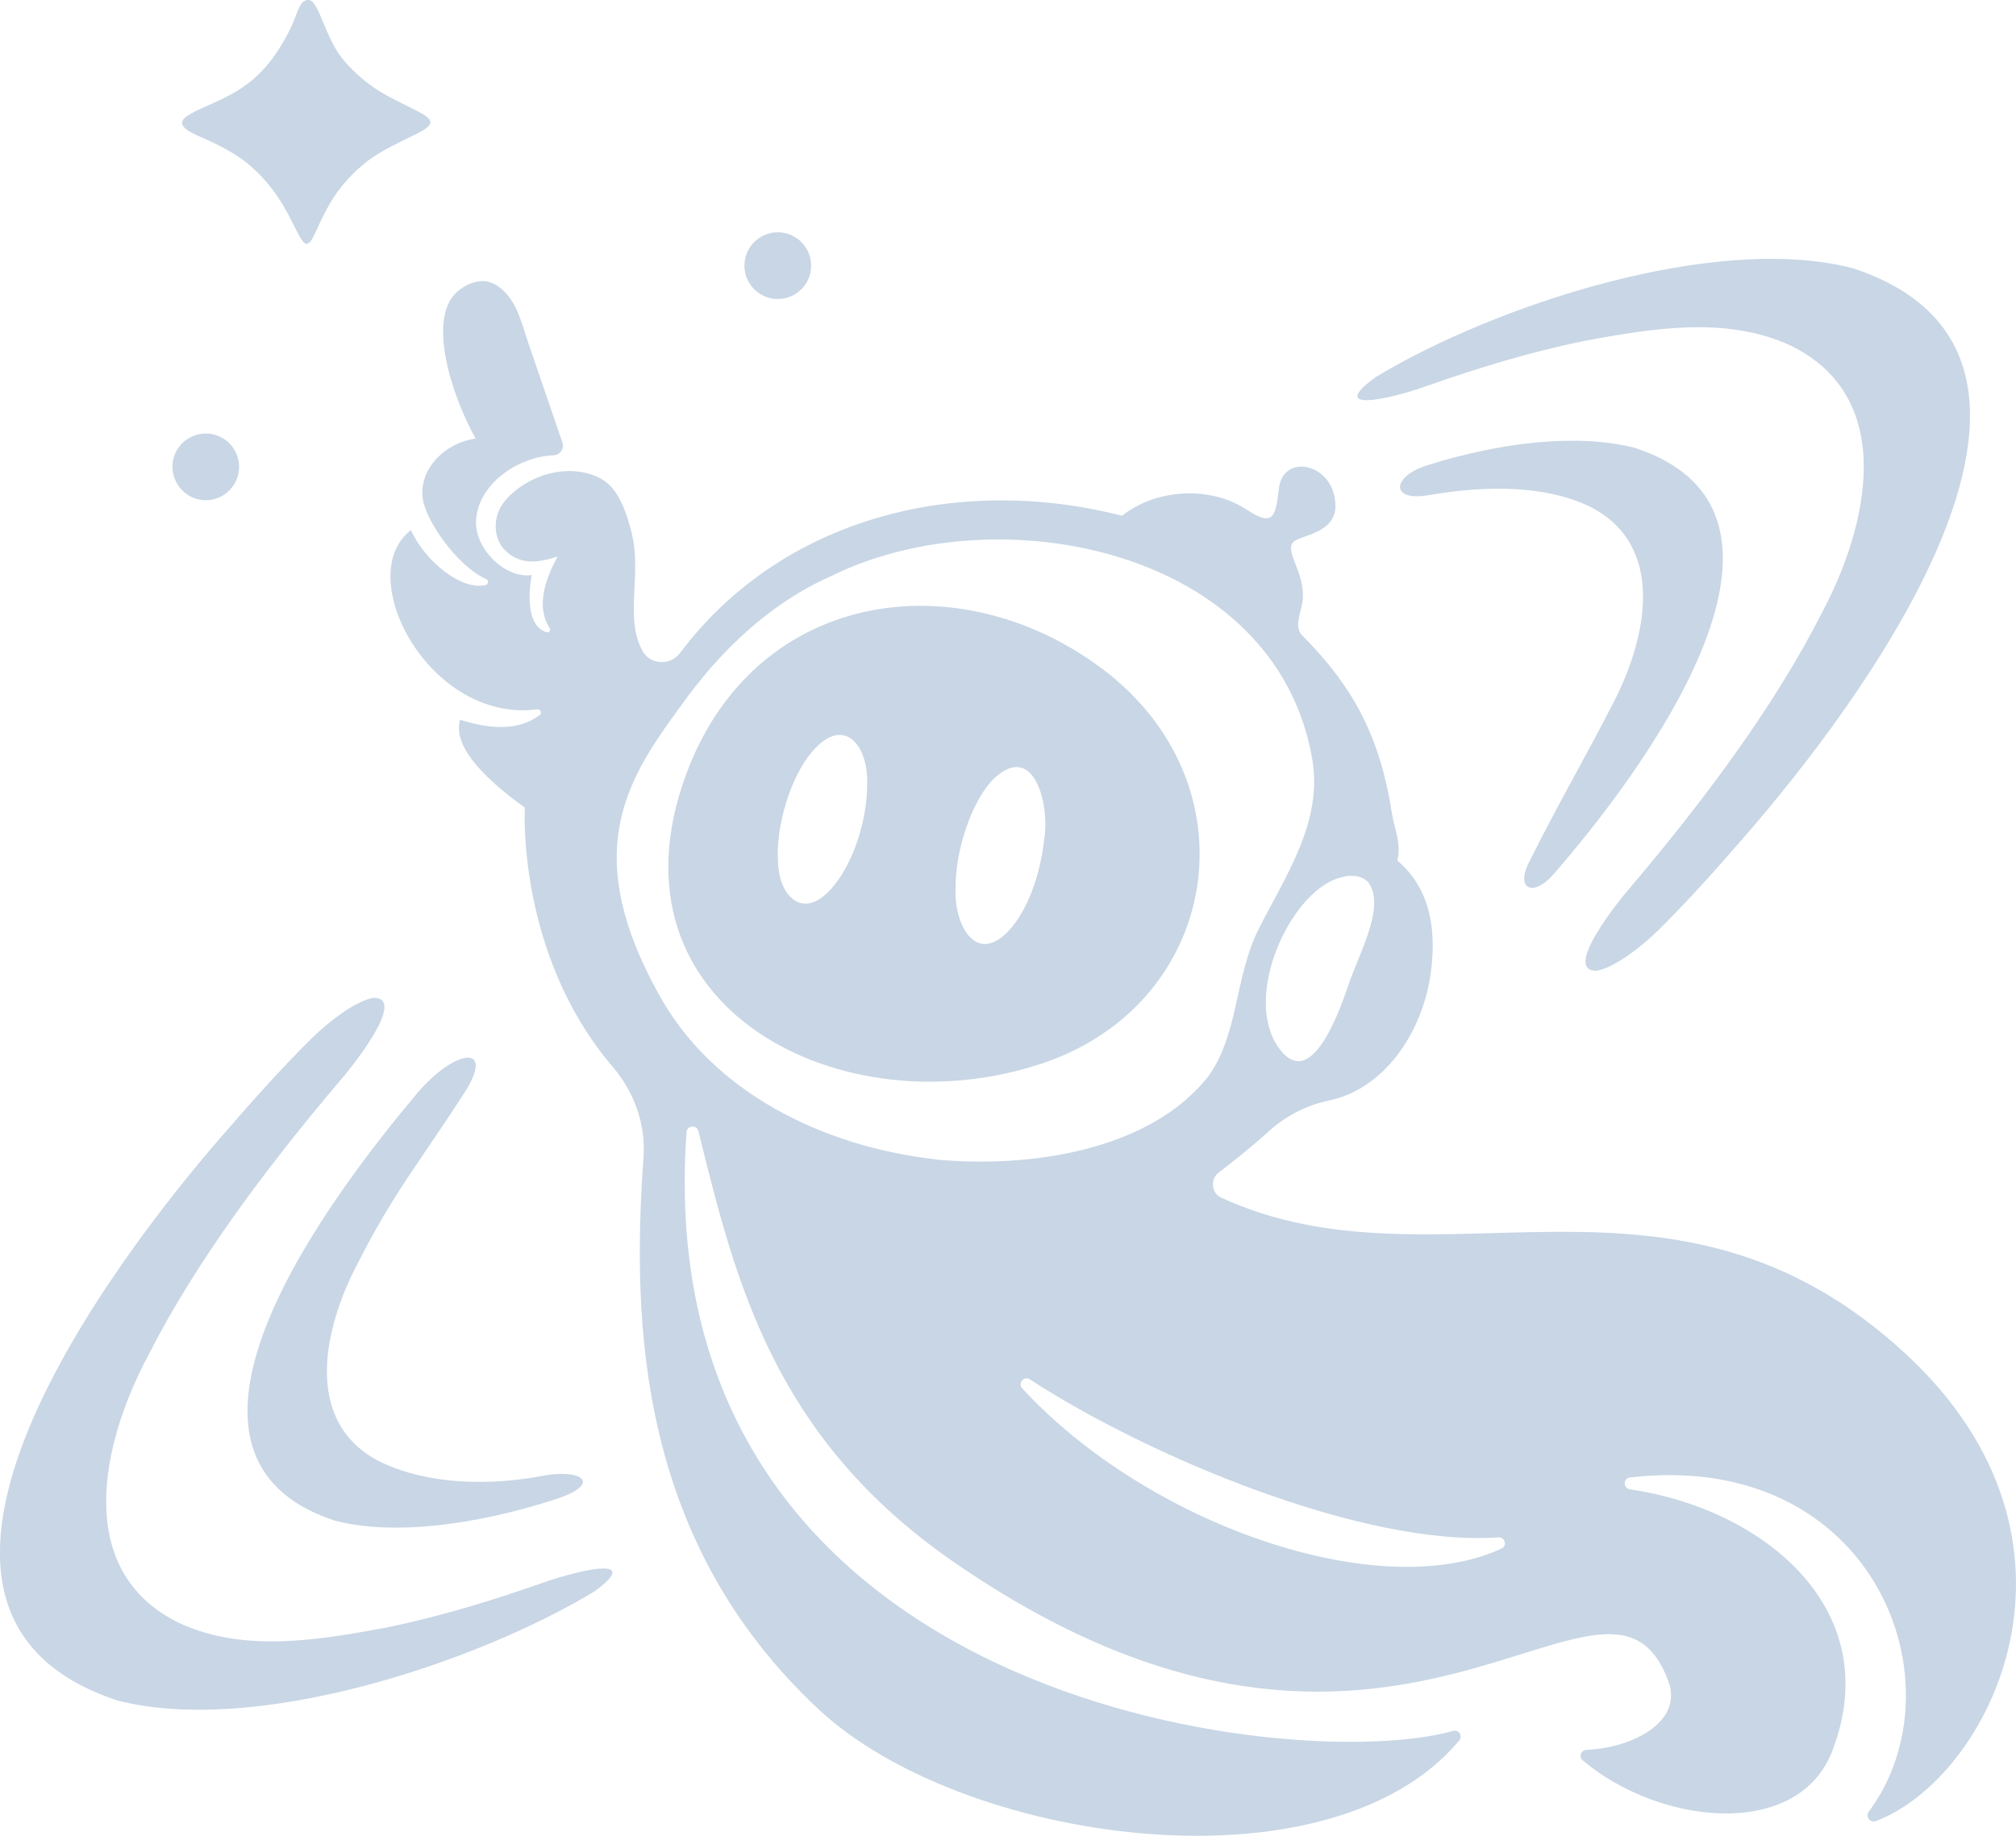
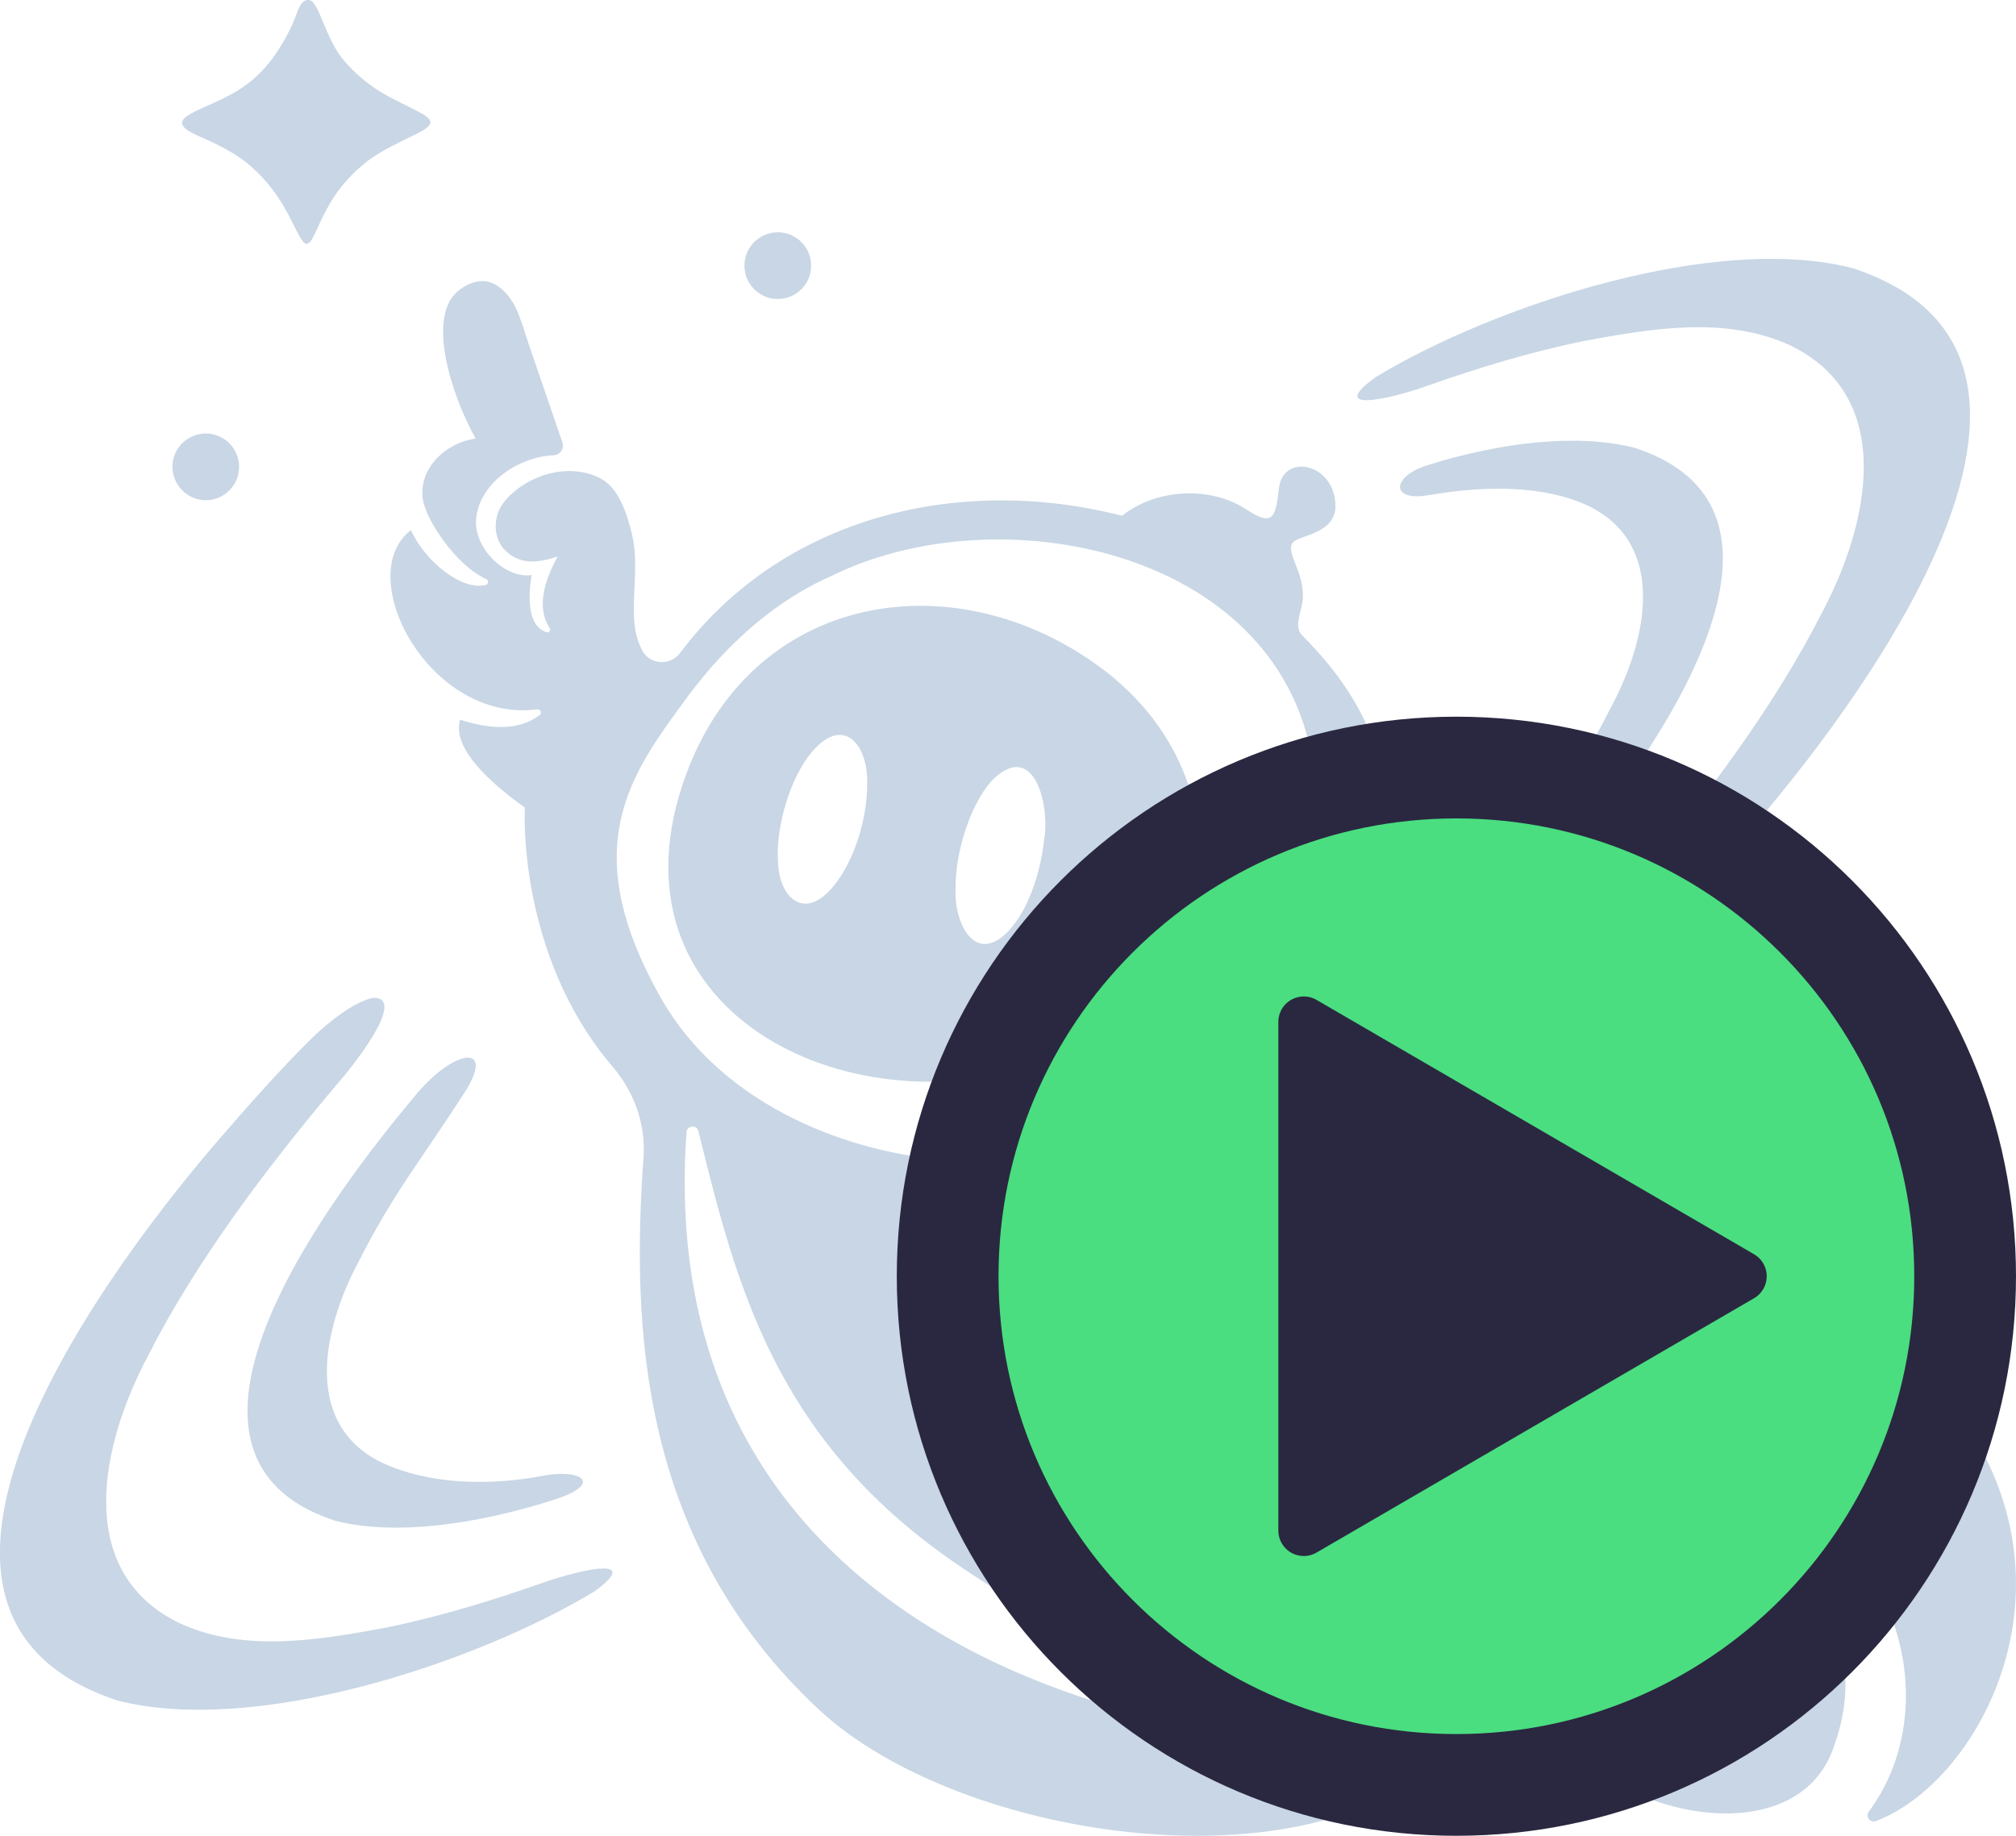
- <svg xmlns="http://www.w3.org/2000/svg" version="1.0" id="Layer_1" x="0px" y="0px" viewBox="0 0 713.3 649.6" style="enable-background:new 0 0 713.3 649.6;" xml:space="preserve">
-   <style type="text/css">
- 	.st0{fill:#C8D6E5;}
- </style>
-   <g>
-     <path class="st0" d="M70.6,48.3c5.4,2.3,13,5.9,18.1,10.5c5.8,5,10.1,11,13.3,17.1c3.6,6.8,5.1,10.9,6.8,10.3l0.1-0.1h0.1   c1.9-0.7,3.5-7.1,8.2-14.9c2.7-4.4,6.5-9,11-12.7c5.4-4.9,14.9-8.9,19.9-11.5c4.9-2.6,5.7-4.2,1.2-6.8c-3.7-2.1-11.2-5.4-15.8-8.4   c-4.1-2.7-8-6-11.2-9.7C114.9,14.1,113-0.1,109.1,0c-3.5,0.1-3.3,4.4-7.3,12c-3.6,6.9-8.5,13.7-15,18.2c-6.7,5.1-17.3,8.3-20.8,11   C61.6,44.3,67.5,46.9,70.6,48.3z" />
-     <path class="st0" d="M41.5,601.7c48.6,12.6,126.6-13.1,168.7-38.5c17.3-12.5-3.6-8.3-18.8-2.9c-18,6.3-36.1,11.8-54.6,15.6   c-24.2,4.5-50.6,9-73.4-1.6c-37.9-18.5-27.3-64-11.1-94.4c16.9-33.4,42.2-67,67.5-96.9c3.7-4.1,24.7-30,12.4-29.9v0H132   c-6.5,1.2-16,8.7-21.9,14.5c-10.5,10.4-20.5,21.6-30.2,32.8C41.2,444.6-54.7,570,41.5,601.7z" />
-     <path class="st0" d="M505.6,136.3c18-6.3,36.1-11.8,54.6-15.6c24.2-4.5,50.6-9,73.4,1.6c37.9,18.5,27.3,64,11.1,94.4   c-16.9,33.4-42.2,67-67.5,96.9c-3.7,4.1-24.7,30-12.4,29.9v0h0.2c6.5-1.2,16-8.7,21.9-14.5c10.5-10.4,20.5-21.6,30.2-32.8   c38.7-44.3,134.6-169.7,38.4-201.3c-48.6-12.6-126.6,13.1-168.7,38.5C469.5,145.9,490.4,141.8,505.6,136.3z" />
-     <path class="st0" d="M164.3,386.7L164.3,386.7c11.3-17.6-3.4-15.7-17,0.5C119,421,46.5,514.4,118.5,538.1   c21.4,5.5,50.5,1.2,77.2-7.3c18.6-5.9,9.7-11.3-4.1-8.5c-18.2,3.4-39.5,3.2-56.6-4.8c-28.4-13.9-20.4-48-8.3-70.7   C139.4,421.8,148.4,411.4,164.3,386.7z" />
-     <path class="st0" d="M549.7,309.3c29-33.2,100.8-127.1,28.8-150.8c-20.5-5.3-48.1-1.9-73.7,6.2c-12.5,4-12.9,12.9,0.7,10.5   c20.6-3.5,40.7-3.5,56.5,3.8c28.4,13.9,20.4,48,8.3,70.7c-8.4,16.5-19.4,35.5-29.4,55.6l0,0C536.3,314.5,542.4,317.7,549.7,309.3z" />
-     <path class="st0" d="M369.3,376.1c60.7-20.7,74.3-93.8,25.7-135.4c-0.1-0.1-0.3-0.3-0.4-0.4v0c-51.5-42.7-127.2-33.5-151.9,33.9   C212.5,356.4,298,400.4,369.3,376.1z M338.1,314.9c-0.3-14.2,6.1-32.5,14-39.8c14-12.5,19.3,9.9,17.4,21.7l-0.1,0.7l0,0   c-1.3,11.4-5.5,24.9-13.3,32.7C344.4,341.4,337.5,325.6,338.1,314.9z M287.5,265.8c11.4-13.1,20.1-1.6,19.3,12.5v0.6   c-0.2,11.5-4.9,26.9-12.6,35.5c-9.9,11.3-18.5,3-18.9-9.1C274.3,292.5,279.8,274.6,287.5,265.8z" />
-     <path class="st0" d="M516.3,615.9c1.3-1.6-0.1-4-2.2-3.4c-55.3,15.7-285.5-9.2-271.2-211.9c0.2-2.4,3.6-2.7,4.2-0.4   c13.1,53,26.5,108.2,89.9,152.2C493.6,661,568.5,536,590.3,594.9c5.3,14.2-12.4,23.6-29,24.3c-1.9,0.1-2.8,2.4-1.3,3.7   c27.2,23,76.4,28.3,88.4-3.6c19.1-50.2-24.9-85.5-71.7-92.3c-2.5-0.4-2.4-3.9,0-4.2c86.4-10,118.1,73,84.5,118.3   c-1.3,1.7,0.5,4,2.5,3.3c40.3-15.2,82.6-98.7,10.6-165.3h0c-82.9-76.7-165.8-20.1-242.2-55.3c-3.5-1.6-4-6.5-0.9-8.9   c5-3.8,11.9-9.3,17.5-14.4c6.1-5.6,13.5-9.4,21.6-11.1c19.4-4.1,32.5-23.6,35.7-43.6c2.4-15.2,0.7-30.9-11.6-41.3   c1.5-6.1-1-11-1.9-16.6c-4.1-26.5-13.1-44.3-31.8-63.1c-2.9-2.9-0.4-8.3,0.1-11.5c1.6-10.2-6.7-18.1-3.1-21.6   c2.4-2.3,14.8-3,14.8-12.6c0-15.2-18.6-19.1-20-6.2c-1.2,10.8-2.3,13.4-11.8,7.2c-12.3-8-31.3-7.4-43.7,2.4   c-58.3-14.9-120.5,0.7-156.4,48.6c-3.5,4.6-10.7,4.2-13.4-1c-1.6-3-2.8-7.1-2.9-12.3c-0.3-10,1.6-19.6-0.8-29.2   c-1.8-7.1-4.6-16.3-11.6-19.6c-11.2-5.4-25.6-0.8-33.2,8.2c-4.7,5.5-4.1,13.4-0.1,17.4c5.2,5.2,11.3,4.8,18.7,2.3   c-8.1,14.8-5,21.8-2.8,25.4c0.5,0.8-0.3,1.7-1.2,1.4c-6.9-2.3-6.4-13-5.2-20.2c-9.5,1.3-20.8-9.7-19.6-20.3   c1.3-12.2,14.8-21.6,27.4-22.1c2.3-0.1,3.8-2.4,3.1-4.5l-12.5-36.5c-2.3-7.2-4.3-15.1-10.9-19.2c-4.9-3.1-10.5-0.6-13.9,2.4   c-10.5,9.3-2.2,36.2,6.6,51.9c-10.9,1.5-20.2,10.7-18.7,21.4c1,7.3,11.8,23.5,22.4,28.3c1,0.4,0.9,1.9-0.2,2.1   c-8.4,2.1-21.4-8.3-26.4-19.4c-21,16.1,6.6,68.4,44.7,63.4c1.1-0.1,1.8,1.3,0.9,2c-5.2,3.9-13.3,6.4-28.2,1.7   c-3.3,11.1,13.7,24.4,22.9,31.1c0,0-3,51.8,31.1,91.7c7.6,8.9,11.7,20.3,10.9,31.9c-4.3,60-1.5,136.1,61.8,195.3   C339.8,652,469.9,671.2,516.3,615.9z M530.2,544c2.3-0.2,3.2,3.1,1,4c-43.4,20-125.3-8.7-169.5-56.7c-1.7-1.8,0.6-4.6,2.7-3.2v0   C406.5,515.5,482.7,547.4,530.2,544z M484,312.1L484,312.1l0.2,0.2c6.3,8.9-3.9,26-7.3,36.9c-3.8,10.9-14.2,39.2-25.8,19.5   c-10.5-19.3,6.6-54.3,23.6-58.3C478,309.5,481.7,309.7,484,312.1z M219,293.5c2.7-16.9,11.9-30.1,22.1-44   c13.7-19.2,31.3-36.1,53.1-45.7c58.6-29,157.2-9.9,170.1,64.8c3.8,22.2-9.3,41.1-19.1,60.4c-8.4,17.2-6.9,36.4-17.4,51.5   c-20.8,26.9-63.9,32.9-96.6,29.8l-0.5-0.1c-39.2-4.5-78.9-23.5-98-59.1C223.2,333.8,215.7,313.7,219,293.5z" />
-     <path class="st0" d="M72.8,177c6.5,0,11.8-5.3,11.8-11.8c0-6.5-5.3-11.8-11.8-11.8c-6.5,0-11.8,5.3-11.8,11.8   C61.1,171.7,66.3,177,72.8,177z" />
-     <circle class="st0" cx="275.2" cy="94" r="11.8" />
+ <svg xmlns="http://www.w3.org/2000/svg" viewBox="0 0 713.3 649.6">
+   <g fill="#C8D6E5">
+     <path d="M70.6,48.3c5.4,2.3,13,5.9,18.1,10.5c5.8,5,10.1,11,13.3,17.1c3.6,6.8,5.1,10.9,6.8,10.3l0.1-0.1h0.1   c1.9-0.7,3.5-7.1,8.2-14.9c2.7-4.4,6.5-9,11-12.7c5.4-4.9,14.9-8.9,19.9-11.5c4.9-2.6,5.7-4.2,1.2-6.8c-3.7-2.1-11.2-5.4-15.8-8.4   c-4.1-2.7-8-6-11.2-9.7C114.9,14.1,113-0.1,109.1,0c-3.5,0.1-3.3,4.4-7.3,12c-3.6,6.9-8.5,13.7-15,18.2c-6.7,5.1-17.3,8.3-20.8,11   C61.6,44.3,67.5,46.9,70.6,48.3z" />
+     <path d="M41.5,601.7c48.6,12.6,126.6-13.1,168.7-38.5c17.3-12.5-3.6-8.3-18.8-2.9c-18,6.3-36.1,11.8-54.6,15.6   c-24.2,4.5-50.6,9-73.4-1.6c-37.9-18.5-27.3-64-11.1-94.4c16.9-33.4,42.2-67,67.5-96.9c3.7-4.1,24.7-30,12.4-29.9v0H132   c-6.5,1.2-16,8.7-21.9,14.5c-10.5,10.4-20.5,21.6-30.2,32.8C41.2,444.6-54.7,570,41.5,601.7z" />
+     <path d="M505.6,136.3c18-6.3,36.1-11.8,54.6-15.6c24.2-4.5,50.6-9,73.4,1.6c37.9,18.5,27.3,64,11.1,94.4   c-16.9,33.4-42.2,67-67.5,96.9c-3.7,4.1-24.7,30-12.4,29.9v0h0.2c6.5-1.2,16-8.7,21.9-14.5c10.5-10.4,20.5-21.6,30.2-32.8   c38.7-44.3,134.6-169.7,38.4-201.3c-48.6-12.6-126.6,13.1-168.7,38.5C469.5,145.9,490.4,141.8,505.6,136.3z" />
+     <path d="M164.3,386.7L164.3,386.7c11.3-17.6-3.4-15.7-17,0.5C119,421,46.5,514.4,118.5,538.1   c21.4,5.5,50.5,1.2,77.2-7.3c18.6-5.9,9.7-11.3-4.1-8.5c-18.2,3.4-39.5,3.2-56.6-4.8c-28.4-13.9-20.4-48-8.3-70.7   C139.4,421.8,148.4,411.4,164.3,386.7z" />
+     <path d="M549.7,309.3c29-33.2,100.8-127.1,28.8-150.8c-20.5-5.3-48.1-1.9-73.7,6.2c-12.5,4-12.9,12.9,0.7,10.5   c20.6-3.5,40.7-3.5,56.5,3.8c28.4,13.9,20.4,48,8.3,70.7c-8.4,16.5-19.4,35.5-29.4,55.6l0,0C536.3,314.5,542.4,317.7,549.7,309.3z" />
+     <path d="M369.3,376.1c60.7-20.7,74.3-93.8,25.7-135.4c-0.1-0.1-0.3-0.3-0.4-0.4v0c-51.5-42.7-127.2-33.5-151.9,33.9   C212.5,356.4,298,400.4,369.3,376.1z M338.1,314.9c-0.3-14.2,6.1-32.5,14-39.8c14-12.5,19.3,9.9,17.4,21.7l-0.1,0.7l0,0   c-1.3,11.4-5.5,24.9-13.3,32.7C344.4,341.4,337.5,325.6,338.1,314.9z M287.5,265.8c11.4-13.1,20.1-1.6,19.3,12.5v0.6   c-0.2,11.5-4.9,26.9-12.6,35.5c-9.9,11.3-18.5,3-18.9-9.1C274.3,292.5,279.8,274.6,287.5,265.8z" />
+     <path d="M516.3,615.9c1.3-1.6-0.1-4-2.2-3.4c-55.3,15.7-285.5-9.2-271.2-211.9c0.2-2.4,3.6-2.7,4.2-0.4   c13.1,53,26.5,108.2,89.9,152.2C493.6,661,568.5,536,590.3,594.9c5.3,14.2-12.4,23.6-29,24.3c-1.9,0.1-2.8,2.4-1.3,3.7   c27.2,23,76.4,28.3,88.4-3.6c19.1-50.2-24.9-85.5-71.7-92.3c-2.5-0.4-2.4-3.9,0-4.2c86.4-10,118.1,73,84.5,118.3   c-1.3,1.7,0.5,4,2.5,3.3c40.3-15.2,82.6-98.7,10.6-165.3h0c-82.9-76.7-165.8-20.1-242.2-55.3c-3.5-1.6-4-6.5-0.9-8.9   c5-3.8,11.9-9.3,17.5-14.4c6.1-5.6,13.5-9.4,21.6-11.1c19.4-4.1,32.5-23.6,35.7-43.6c2.4-15.2,0.7-30.9-11.6-41.3   c1.5-6.1-1-11-1.9-16.6c-4.1-26.5-13.1-44.3-31.8-63.1c-2.9-2.9-0.4-8.3,0.1-11.5c1.6-10.2-6.7-18.1-3.1-21.6   c2.4-2.3,14.8-3,14.8-12.6c0-15.2-18.6-19.1-20-6.2c-1.2,10.8-2.3,13.4-11.8,7.2c-12.3-8-31.3-7.4-43.7,2.4   c-58.3-14.9-120.5,0.7-156.4,48.6c-3.5,4.6-10.7,4.2-13.4-1c-1.6-3-2.8-7.1-2.9-12.3c-0.3-10,1.6-19.6-0.8-29.2   c-1.8-7.1-4.6-16.3-11.6-19.6c-11.2-5.4-25.6-0.8-33.2,8.2c-4.7,5.5-4.1,13.4-0.1,17.4c5.2,5.2,11.3,4.8,18.7,2.3   c-8.1,14.8-5,21.8-2.8,25.4c0.5,0.8-0.3,1.7-1.2,1.4c-6.9-2.3-6.4-13-5.2-20.2c-9.5,1.3-20.8-9.7-19.6-20.3   c1.3-12.2,14.8-21.6,27.4-22.1c2.3-0.1,3.8-2.4,3.1-4.5l-12.5-36.5c-2.3-7.2-4.3-15.1-10.9-19.2c-4.9-3.1-10.5-0.6-13.9,2.4   c-10.5,9.3-2.2,36.2,6.6,51.9c-10.9,1.5-20.2,10.7-18.7,21.4c1,7.3,11.8,23.5,22.4,28.3c1,0.4,0.9,1.9-0.2,2.1   c-8.4,2.1-21.4-8.3-26.4-19.4c-21,16.1,6.6,68.4,44.7,63.4c1.1-0.1,1.8,1.3,0.9,2c-5.2,3.9-13.3,6.4-28.2,1.7   c-3.3,11.1,13.7,24.4,22.9,31.1c0,0-3,51.8,31.1,91.7c7.6,8.9,11.7,20.3,10.9,31.9c-4.3,60-1.5,136.1,61.8,195.3   C339.8,652,469.9,671.2,516.3,615.9z M530.2,544c2.3-0.2,3.2,3.1,1,4c-43.4,20-125.3-8.7-169.5-56.7c-1.7-1.8,0.6-4.6,2.7-3.2v0   C406.5,515.5,482.7,547.4,530.2,544z M484,312.1L484,312.1l0.2,0.2c6.3,8.9-3.9,26-7.3,36.9c-3.8,10.9-14.2,39.2-25.8,19.5   c-10.5-19.3,6.6-54.3,23.6-58.3C478,309.5,481.7,309.7,484,312.1z M219,293.5c2.7-16.9,11.9-30.1,22.1-44   c13.7-19.2,31.3-36.1,53.1-45.7c58.6-29,157.2-9.9,170.1,64.8c3.8,22.2-9.3,41.1-19.1,60.4c-8.4,17.2-6.9,36.4-17.4,51.5   c-20.8,26.9-63.9,32.9-96.6,29.8l-0.5-0.1c-39.2-4.5-78.9-23.5-98-59.1C223.2,333.8,215.7,313.7,219,293.5z" />
+     <path d="M72.8,177c6.5,0,11.8-5.3,11.8-11.8c0-6.5-5.3-11.8-11.8-11.8c-6.5,0-11.8,5.3-11.8,11.8   C61.1,171.7,66.3,177,72.8,177z" />
+     <circle cx="275.2" cy="94" r="11.8" />
  </g>
+   <circle cx="515.3" cy="451.6" r="180" fill="#4ADE80" stroke="#2A2840" stroke-width="36" />
+   <path d="M461.3 361.6V541.6L616.1 451.6Z" fill="#2A2840" stroke="#2A2840" stroke-width="18" stroke-linejoin="round" />
</svg>
